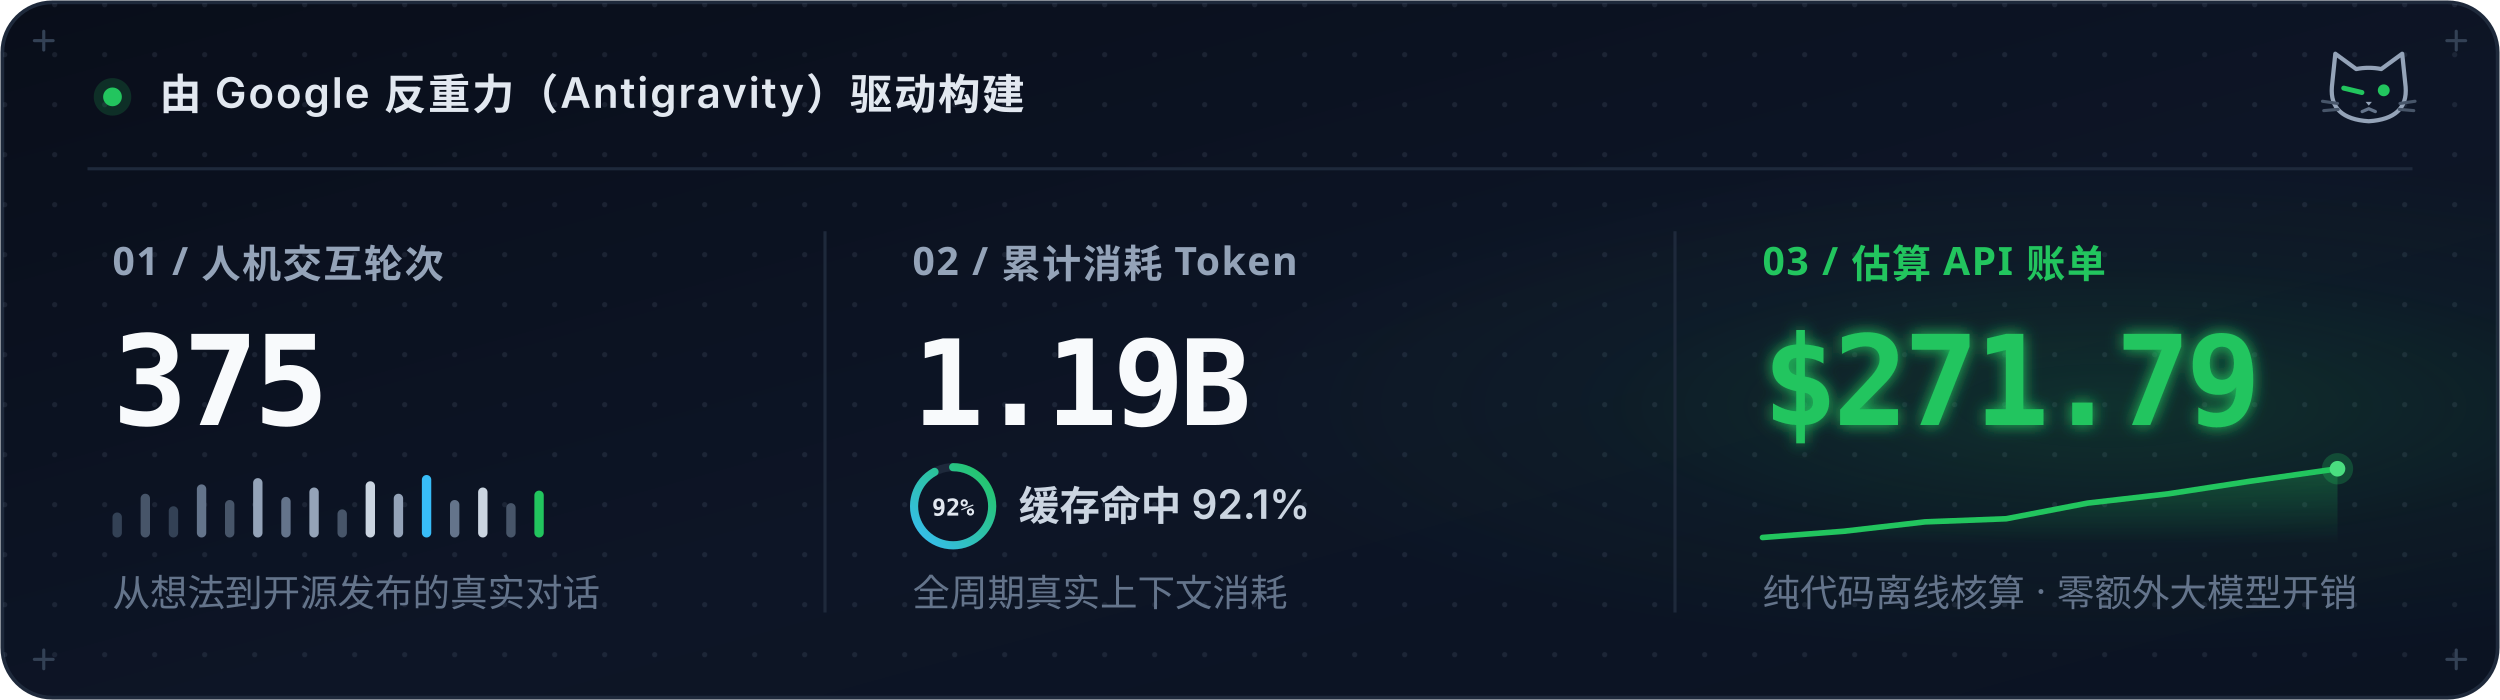
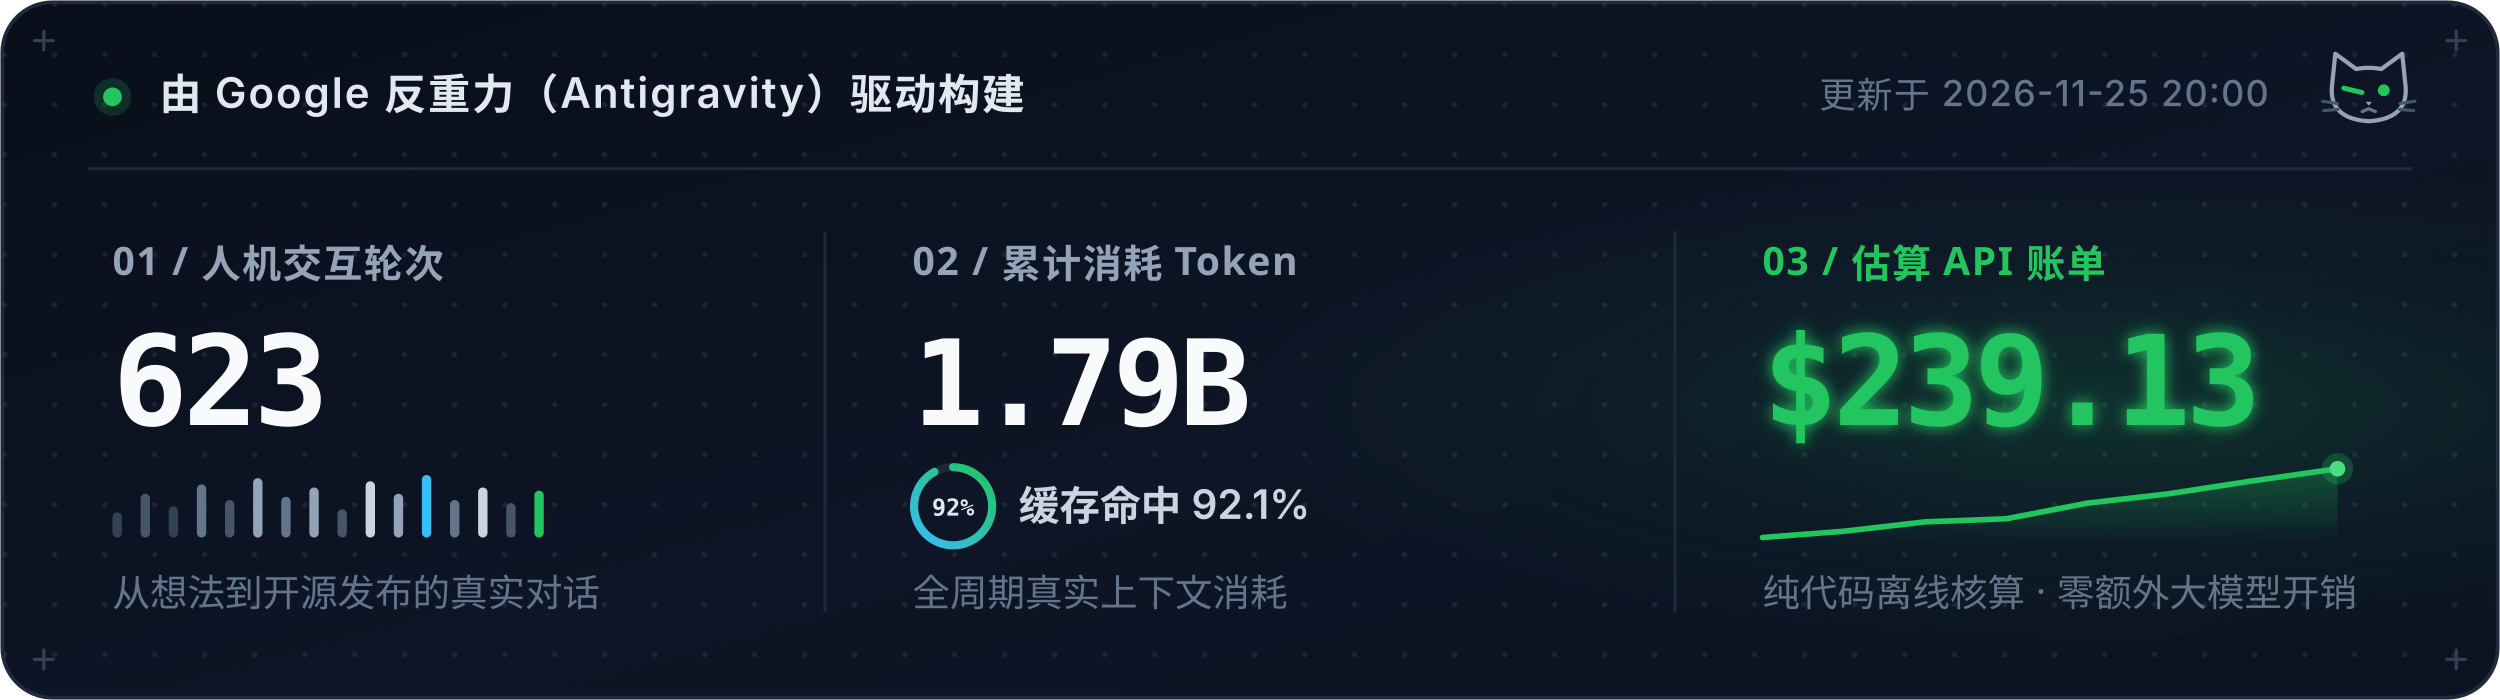
- <svg xmlns="http://www.w3.org/2000/svg" width="800" height="224" viewBox="0 0 800 224" role="img" aria-label="使用 Google Antigravity 开发：375 轮人机交互，1.19B 总 Token（92.1% 缓存命中），估算 API 账单 $271.79">
+ <svg xmlns="http://www.w3.org/2000/svg" width="800" height="224" viewBox="0 0 800 224" role="img" aria-label="使用 Google Antigravity 开发：623 轮人机交互，1.79B 总 Token（92.1% 缓存命中），估算 API 账单 $239.13（更新于 2026-11-25 20:00）">
  <defs>
    <linearGradient id="bg" x1="0%" y1="0%" x2="100%" y2="100%">
      <stop offset="0%" stop-color="#090E1A" />
      <stop offset="55%" stop-color="#0D1526" />
      <stop offset="100%" stop-color="#0B1322" />
    </linearGradient>
    <linearGradient id="topBeam" x1="0%" y1="0%" x2="100%" y2="0%">
      <stop offset="0%" stop-color="#22C55E" stop-opacity="0" />
      <stop offset="28%" stop-color="#38BDF8" stop-opacity="0.35" />
      <stop offset="68%" stop-color="#22C55E" stop-opacity="0.75" />
      <stop offset="100%" stop-color="#22C55E" stop-opacity="0" />
    </linearGradient>
    <radialGradient id="billGlow" cx="84%" cy="58%" r="36%">
      <stop offset="0%" stop-color="#22C55E" stop-opacity="0.16" />
      <stop offset="55%" stop-color="#22C55E" stop-opacity="0.04" />
      <stop offset="100%" stop-color="#22C55E" stop-opacity="0" />
    </radialGradient>
    <linearGradient id="sparkFill" x1="0%" y1="0%" x2="0%" y2="100%">
      <stop offset="0%" stop-color="#22C55E" stop-opacity="0.28" />
      <stop offset="100%" stop-color="#22C55E" stop-opacity="0.0" />
    </linearGradient>
    <linearGradient id="ringGrad" x1="0%" y1="0%" x2="100%" y2="100%">
      <stop offset="0%" stop-color="#38BDF8" />
      <stop offset="100%" stop-color="#22C55E" />
    </linearGradient>
    <pattern id="dotGrid" width="16" height="16" patternUnits="userSpaceOnUse">
      <circle cx="1.5" cy="1.5" r="0.85" fill="#94A3B8" fill-opacity="0.12" />
    </pattern>
    <filter id="softGlow" x="-30%" y="-30%" width="160%" height="160%">
      <feGaussianBlur stdDeviation="2.5" result="blur" />
      <feMerge>
        <feMergeNode in="blur" />
        <feMergeNode in="SourceGraphic" />
      </feMerge>
    </filter>
  </defs>
  <rect x="0.75" y="0.75" width="798.5" height="222.5" rx="16" fill="url(#bg)" stroke="#1E293B" stroke-width="1.2" />
  <rect x="1" y="1" width="798" height="222" rx="16" fill="url(#dotGrid)" />
  <rect x="1" y="1" width="798" height="222" rx="16" fill="url(#billGlow)" />
  <line x1="24" y1="1.2" x2="776" y2="1.2" stroke="url(#topBeam)" stroke-width="1.5" />
  <g stroke="#334155" stroke-width="1" stroke-linecap="round">
    <path d="M14 10 V16 M11 13 H17" />
    <path d="M786 10 V16 M783 13 H789" />
    <path d="M14 208 V214 M11 211 H17" />
    <path d="M786 208 V214 M783 211 H789" />
  </g>
  <circle cx="36" cy="31" r="6" fill="#22C55E" fill-opacity="0.18" />
  <circle cx="36" cy="31" r="3" fill="#22C55E" />
  <text x="51" y="35" fill="#E2E8F0" font-family="'LXGW WenKai', 'PingFang SC', -apple-system, sans-serif" font-size="13.5" font-weight="600" letter-spacing="0.6">
    由 Google 反重力（Antigravity）驱动构建
  </text>
+   <text x="726" y="34.5" text-anchor="end" fill="#64748B" font-family="'LXGW WenKai', 'PingFang SC', -apple-system, sans-serif" font-size="11.5" font-weight="500" letter-spacing="0.4">
+     更新于 2026-11-25 20:00
+   </text>
  <g transform="translate(742, 13)" aria-label="Hakimi Line-Art Cat">
    <path d="M4.2 14.8 L5.3 4.2 L12.0 9.1 Q16.0 8.3 20.0 9.1 L26.7 4.2 L27.8 14.8 Q28.6 25.0 16.0 25.8 Q3.4 25.0 4.2 14.8 Z" fill="none" stroke="#94A3B8" stroke-width="1.35" stroke-linejoin="round" stroke-linecap="round" />
    <path d="M8.0 15.2 L13.8 16.6" fill="none" stroke="#22C55E" stroke-width="1.6" stroke-linecap="round" />
    <circle cx="20.8" cy="15.9" r="1.9" fill="#22C55E" />
    <path d="M15.0 19.6 L17.0 19.6 L16.0 20.8 Z" fill="#94A3B8" />
    <path d="M13.9 22.7 L16.0 21.8 L18.1 22.7" fill="none" stroke="#64748B" stroke-width="1.05" stroke-linecap="round" stroke-linejoin="round" />
    <path d="M1.2 19.4 L6.0 20.1 M1.6 22.4 L6.2 22.0 M26.0 20.1 L30.8 19.4 M25.8 22.0 L30.4 22.4" stroke="#475569" stroke-width="1.0" stroke-linecap="round" />
  </g>
  <line x1="28" y1="54" x2="772" y2="54" stroke="#1E293B" stroke-width="1" />
  <line x1="264" y1="74" x2="264" y2="196" stroke="#1E293B" stroke-width="1" />
  <line x1="536" y1="74" x2="536" y2="196" stroke="#1E293B" stroke-width="1" />
  <text x="36" y="88" fill="#94A3B8" font-family="'LXGW WenKai', 'PingFang SC', sans-serif" font-size="12.5" font-weight="600" letter-spacing="0.5">
    01 / 人机交互轮次
  </text>
  <text x="36" y="136" fill="#F8FAFC" font-family="'JetBrains Mono', 'LXGW WenKai', ui-monospace, monospace" font-size="40" font-weight="700" letter-spacing="-1.5">
-     375
+     623
  </text>
  <g transform="translate(36, 152)">
    <rect x="0" y="12" width="3" height="8" rx="1.5" fill="#334155" />
    <rect x="9" y="6" width="3" height="14" rx="1.5" fill="#475569" />
    <rect x="18" y="10" width="3" height="10" rx="1.5" fill="#334155" />
    <rect x="27" y="3" width="3" height="17" rx="1.5" fill="#64748B" />
    <rect x="36" y="8" width="3" height="12" rx="1.5" fill="#475569" />
    <rect x="45" y="1" width="3" height="19" rx="1.5" fill="#94A3B8" />
    <rect x="54" y="7" width="3" height="13" rx="1.5" fill="#64748B" />
    <rect x="63" y="4" width="3" height="16" rx="1.5" fill="#94A3B8" />
    <rect x="72" y="11" width="3" height="9" rx="1.5" fill="#475569" />
    <rect x="81" y="2" width="3" height="18" rx="1.5" fill="#CBD5E1" />
    <rect x="90" y="6" width="3" height="14" rx="1.5" fill="#94A3B8" />
    <rect x="99" y="0" width="3" height="20" rx="1.5" fill="#38BDF8" />
    <rect x="108" y="8" width="3" height="12" rx="1.5" fill="#64748B" />
    <rect x="117" y="4" width="3" height="16" rx="1.5" fill="#CBD5E1" />
    <rect x="126" y="9" width="3" height="11" rx="1.5" fill="#475569" />
    <rect x="135" y="5" width="3" height="15" rx="1.5" fill="#22C55E" />
  </g>
  <text x="36" y="194" fill="#64748B" font-family="'LXGW WenKai', 'IBM Plex Sans', -apple-system, sans-serif" font-size="12">
    从想法到开源发布的真实对话
  </text>
  <text x="292" y="88" fill="#94A3B8" font-family="'LXGW WenKai', 'PingFang SC', sans-serif" font-size="12.5" font-weight="600" letter-spacing="0.5">
    02 / 累计消耗 Token
  </text>
  <text x="292" y="136" fill="#F8FAFC" font-family="'JetBrains Mono', 'LXGW WenKai', ui-monospace, monospace" font-size="38" font-weight="700" letter-spacing="-1.5">
-     1.19B
+     1.79B
  </text>
  <g transform="translate(305, 162)">
    <circle cx="0" cy="0" r="12.5" fill="none" stroke="#1E293B" stroke-width="2.6" />
    <circle cx="0" cy="0" r="12.5" fill="none" stroke="url(#ringGrad)" stroke-width="2.6" stroke-linecap="round" stroke-dasharray="72.32 78.54" transform="rotate(-90)" />
    <text x="0" y="3" text-anchor="middle" fill="#E2E8F0" font-family="'JetBrains Mono', ui-monospace, monospace" font-size="7.5" font-weight="700">92%</text>
  </g>
  <text x="326" y="166.5" fill="#CBD5E1" font-family="'LXGW WenKai', 'IBM Plex Sans', -apple-system, sans-serif" font-size="13" font-weight="600">
    缓存命中 92.1%
  </text>
  <text x="292" y="194" fill="#64748B" font-family="'LXGW WenKai', 'IBM Plex Sans', -apple-system, sans-serif" font-size="12">
    全周期真实上下文消耗
  </text>
  <text x="564" y="88" fill="#22C55E" font-family="'LXGW WenKai', 'PingFang SC', sans-serif" font-size="12.5" font-weight="600" letter-spacing="0.5">
    03 / 估算 API 账单
  </text>
  <text x="564" y="136" fill="#22C55E" font-family="'JetBrains Mono', 'LXGW WenKai', ui-monospace, monospace" font-size="40" font-weight="700" letter-spacing="-1.5" filter="url(#softGlow)">
-     $271.79
+     $239.13
  </text>
  <g transform="translate(564, 148)">
    <path d="M0 24 L26 22 L52 19 L78 18 L104 13 L130 10 L156 6 L184 2 L184 26 L0 26 Z" fill="url(#sparkFill)" />
    <path d="M0 24 L26 22 L52 19 L78 18 L104 13 L130 10 L156 6 L184 2" fill="none" stroke="#22C55E" stroke-width="1.8" stroke-linecap="round" stroke-linejoin="round" />
    <circle cx="184" cy="2" r="5" fill="#22C55E" fill-opacity="0.25" />
    <circle cx="184" cy="2" r="2.5" fill="#4ADE80" />
  </g>
  <text x="564" y="194" fill="#64748B" font-family="'LXGW WenKai', 'IBM Plex Sans', -apple-system, sans-serif" font-size="12">
    纯代码离线核算 · 零额外大模型开销
  </text>
</svg>
